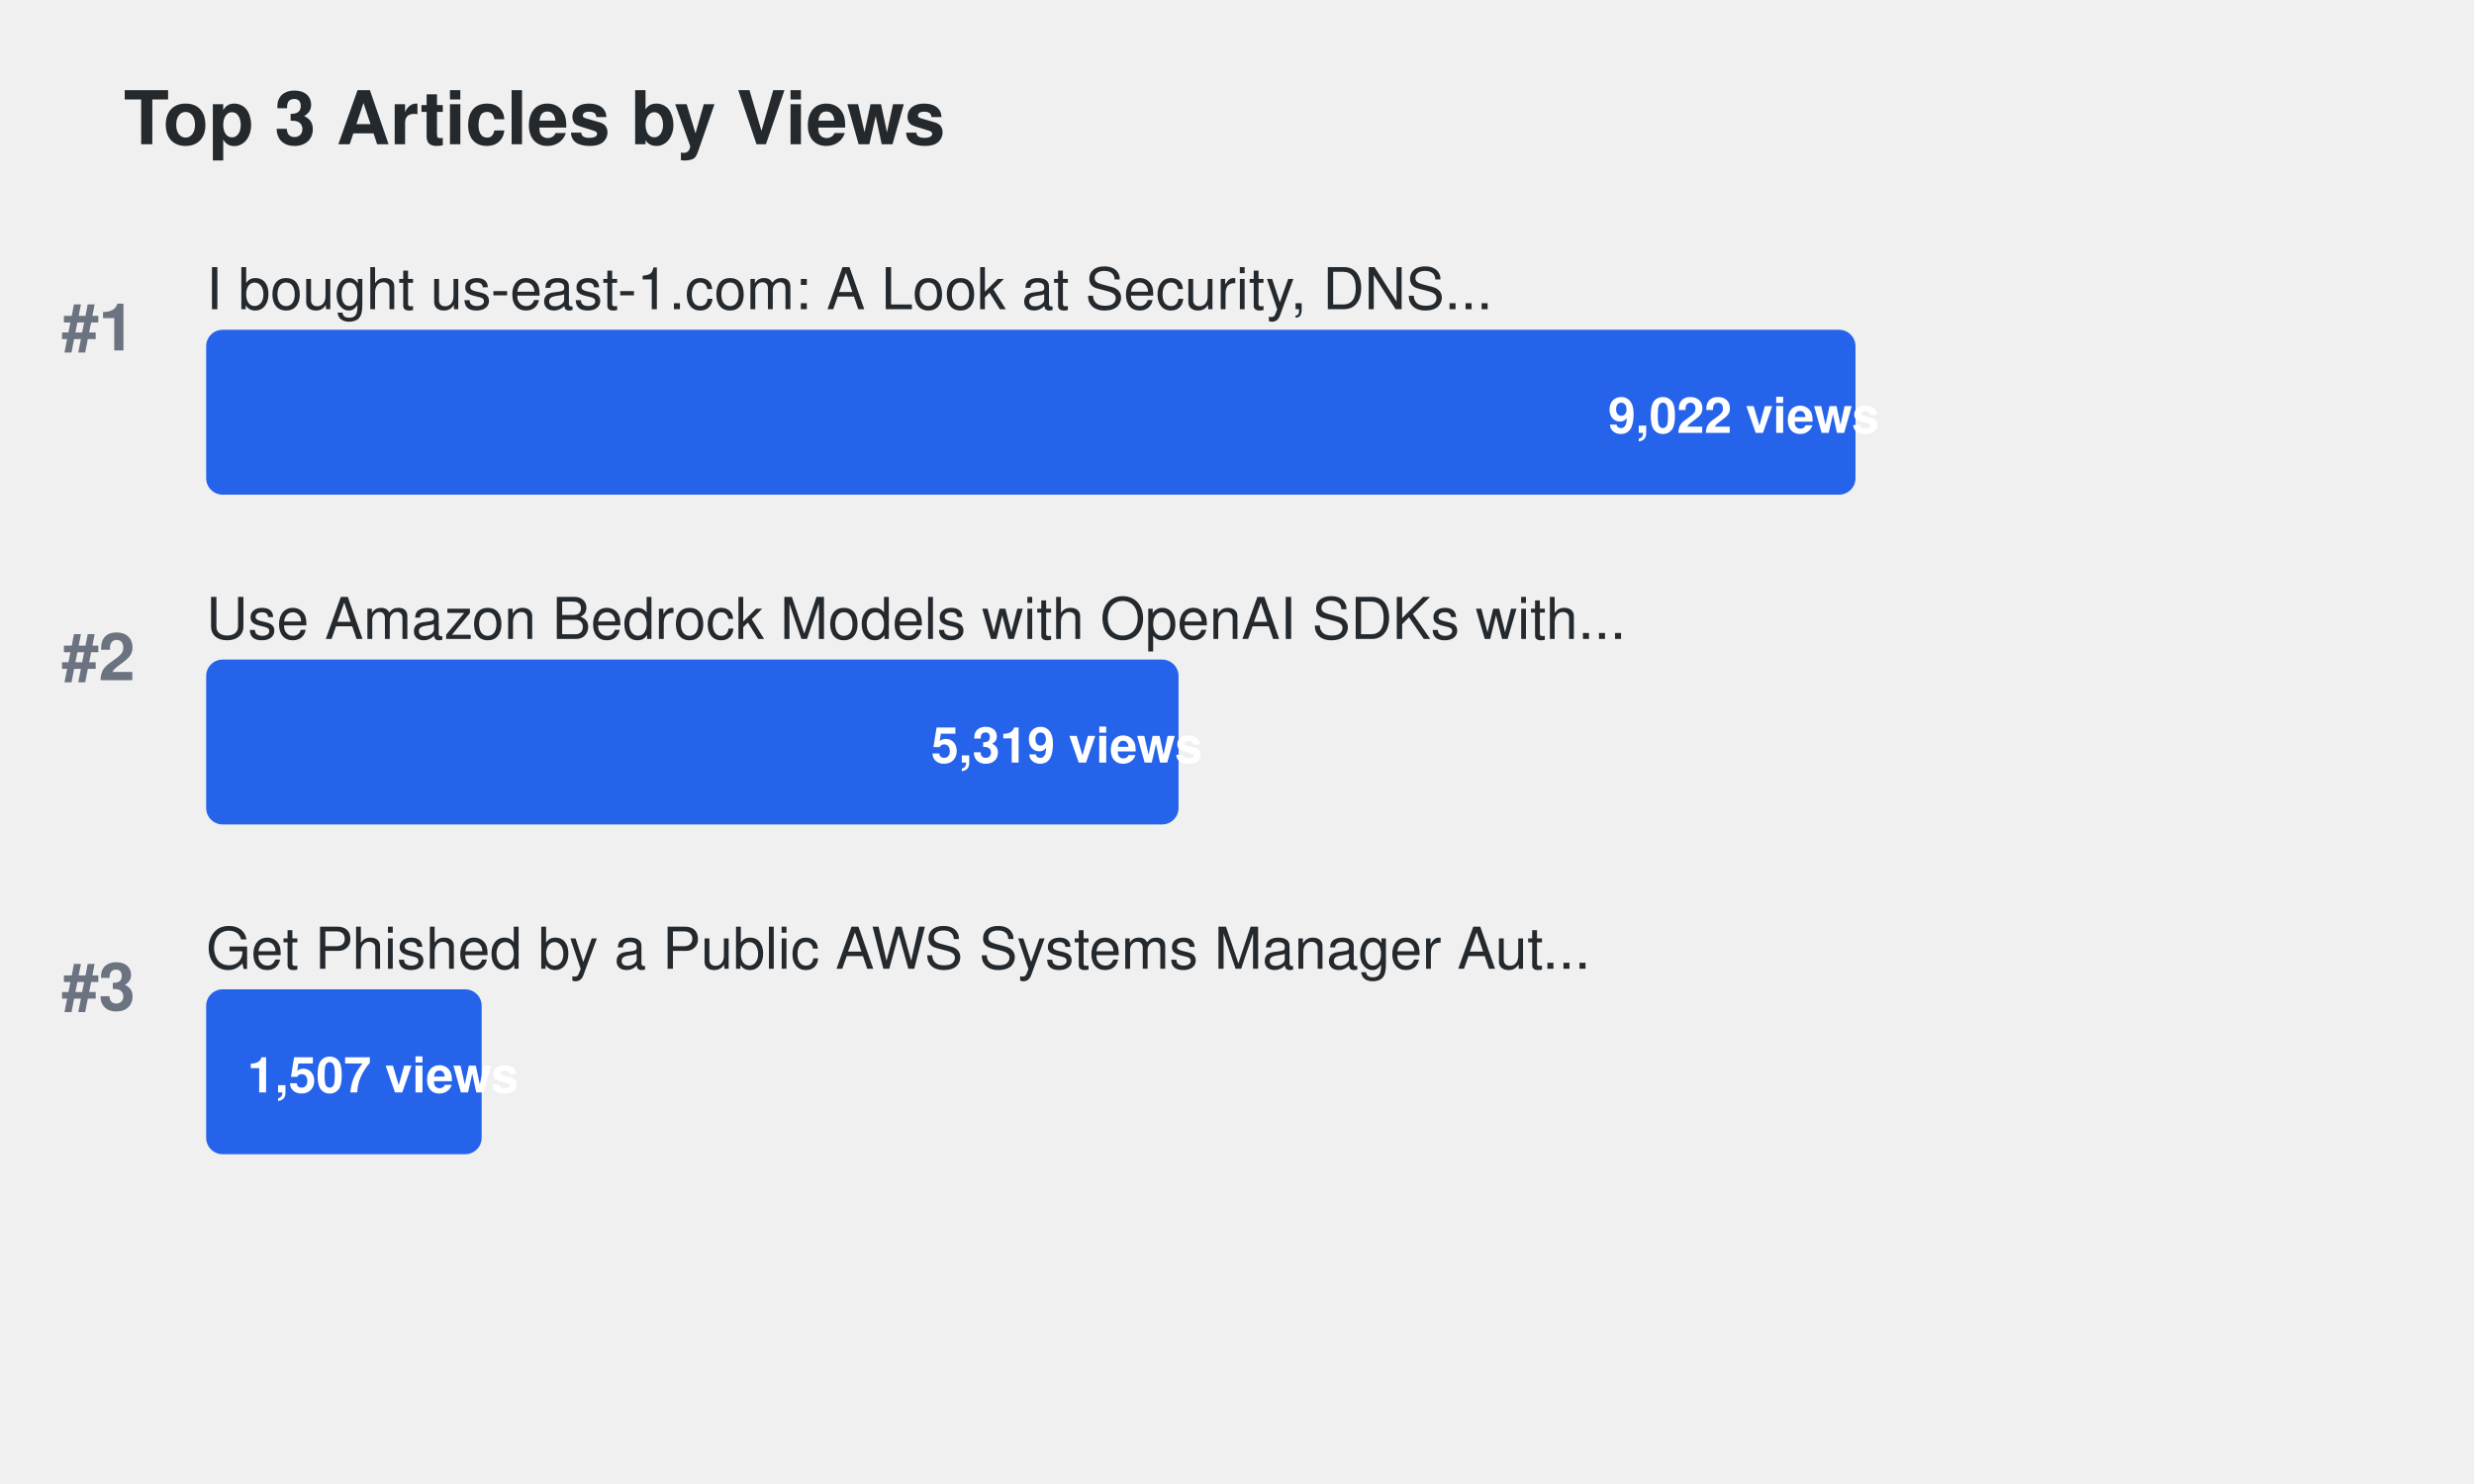
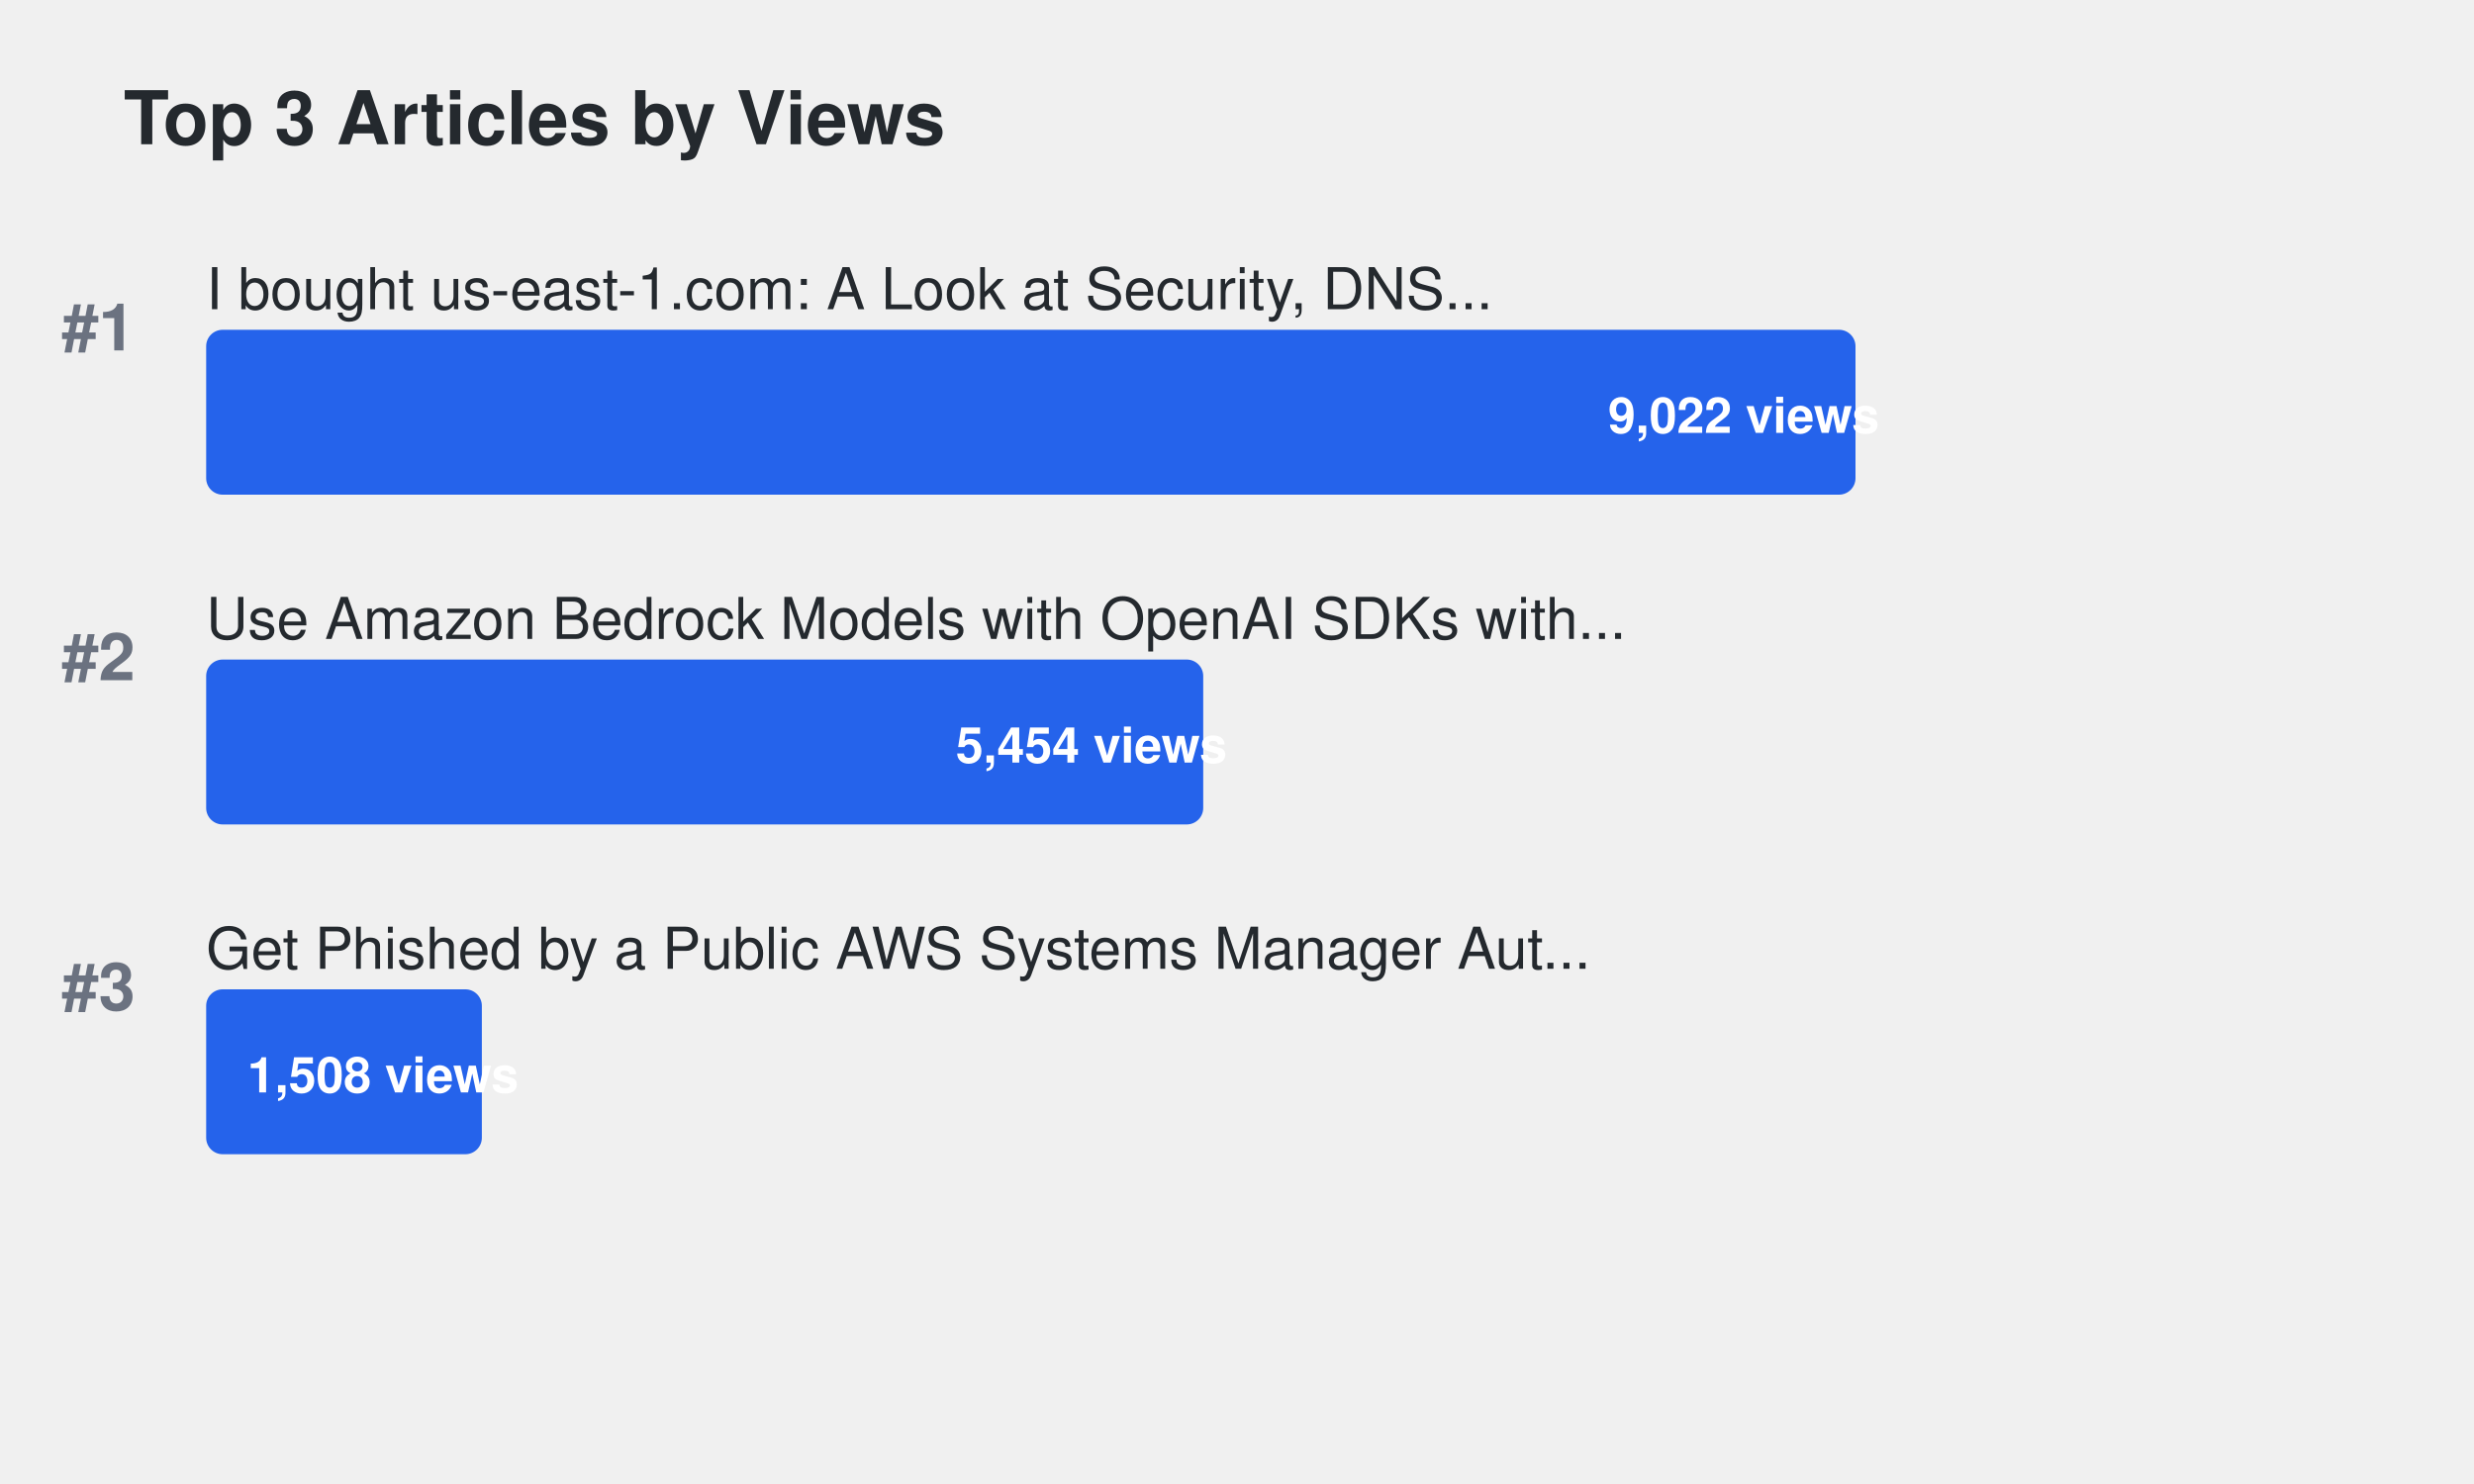
<svg xmlns="http://www.w3.org/2000/svg" width="600" height="360">
  <defs>
    <style>
.title { font-family: -apple-system, BlinkMacSystemFont, "Segoe UI", Helvetica, Arial, sans-serif; font-size: 18px; font-weight: 600; fill: #24292e; }
.article-title { font-family: -apple-system, BlinkMacSystemFont, "Segoe UI", Helvetica, Arial, sans-serif; font-size: 14px; font-weight: 500; fill: #24292e; }
.metric-value { font-family: -apple-system, BlinkMacSystemFont, "Segoe UI", Helvetica, Arial, sans-serif; font-size: 12px; font-weight: 600; fill: #ffffff; }
.rank { font-family: -apple-system, BlinkMacSystemFont, "Segoe UI", Helvetica, Arial, sans-serif; font-size: 16px; font-weight: 700; fill: #6b7280; }
.bar { rx: 4; ry: 4; }
.bar:hover { opacity: 0.8; cursor: pointer; }
a { text-decoration: none; }
a:hover .article-title { fill: #0969da; text-decoration: underline; }
a:hover .bar { opacity: 0.9; }
</style>
  </defs>
  <text x="30" y="35" class="title">Top 3 Articles by Views</text>
  <text x="15" y="85" class="rank">#1</text>
  <a href="https://dev.to/aws-builders/i-bought-us-east-1com-a-look-at-security-dns-traffic-and-protecting-aws-users-15ng" target="_blank">
    <text x="50" y="75" class="article-title">I bought us-east-1.com: A Look at Security, DNS...</text>
    <rect x="50" y="80" width="400.0" height="40" fill="#2563eb" class="bar">
</rect>
    <text x="390.0" y="105" class="metric-value" fill="#ffffff">9,022 views</text>
  </a>
  <text x="15" y="165" class="rank">#2</text>
  <a href="https://dev.to/aws-builders/use-amazon-bedrock-models-via-an-openai-api-compatible-serverless-endpoint-now-without-fixed-cost-5hf5" target="_blank">
    <text x="50" y="155" class="article-title">Use Amazon Bedrock Models with OpenAI SDKs with...</text>
-     <rect x="50" y="160" width="235.824" height="40" fill="#2563eb" class="bar">
+     <rect x="50" y="160" width="241.809" height="40" fill="#2563eb" class="bar">
</rect>
-     <text x="225.824" y="185" class="metric-value" fill="#ffffff">5,319 views</text>
+     <text x="231.809" y="185" class="metric-value" fill="#ffffff">5,454 views</text>
  </a>
  <text x="15" y="245" class="rank">#3</text>
  <a href="https://dev.to/aws-builders/get-phished-by-a-public-aws-systems-manager-automation-document-2die" target="_blank">
    <text x="50" y="235" class="article-title">Get Phished by a Public AWS Systems Manager Aut...</text>
-     <rect x="50" y="240" width="66.814" height="40" fill="#2563eb" class="bar">
+     <rect x="50" y="240" width="66.859" height="40" fill="#2563eb" class="bar">
</rect>
-     <text x="60" y="265" class="metric-value" fill="#24292e">1,507 views</text>
+     <text x="60" y="265" class="metric-value" fill="#24292e">1,508 views</text>
  </a>
</svg>
